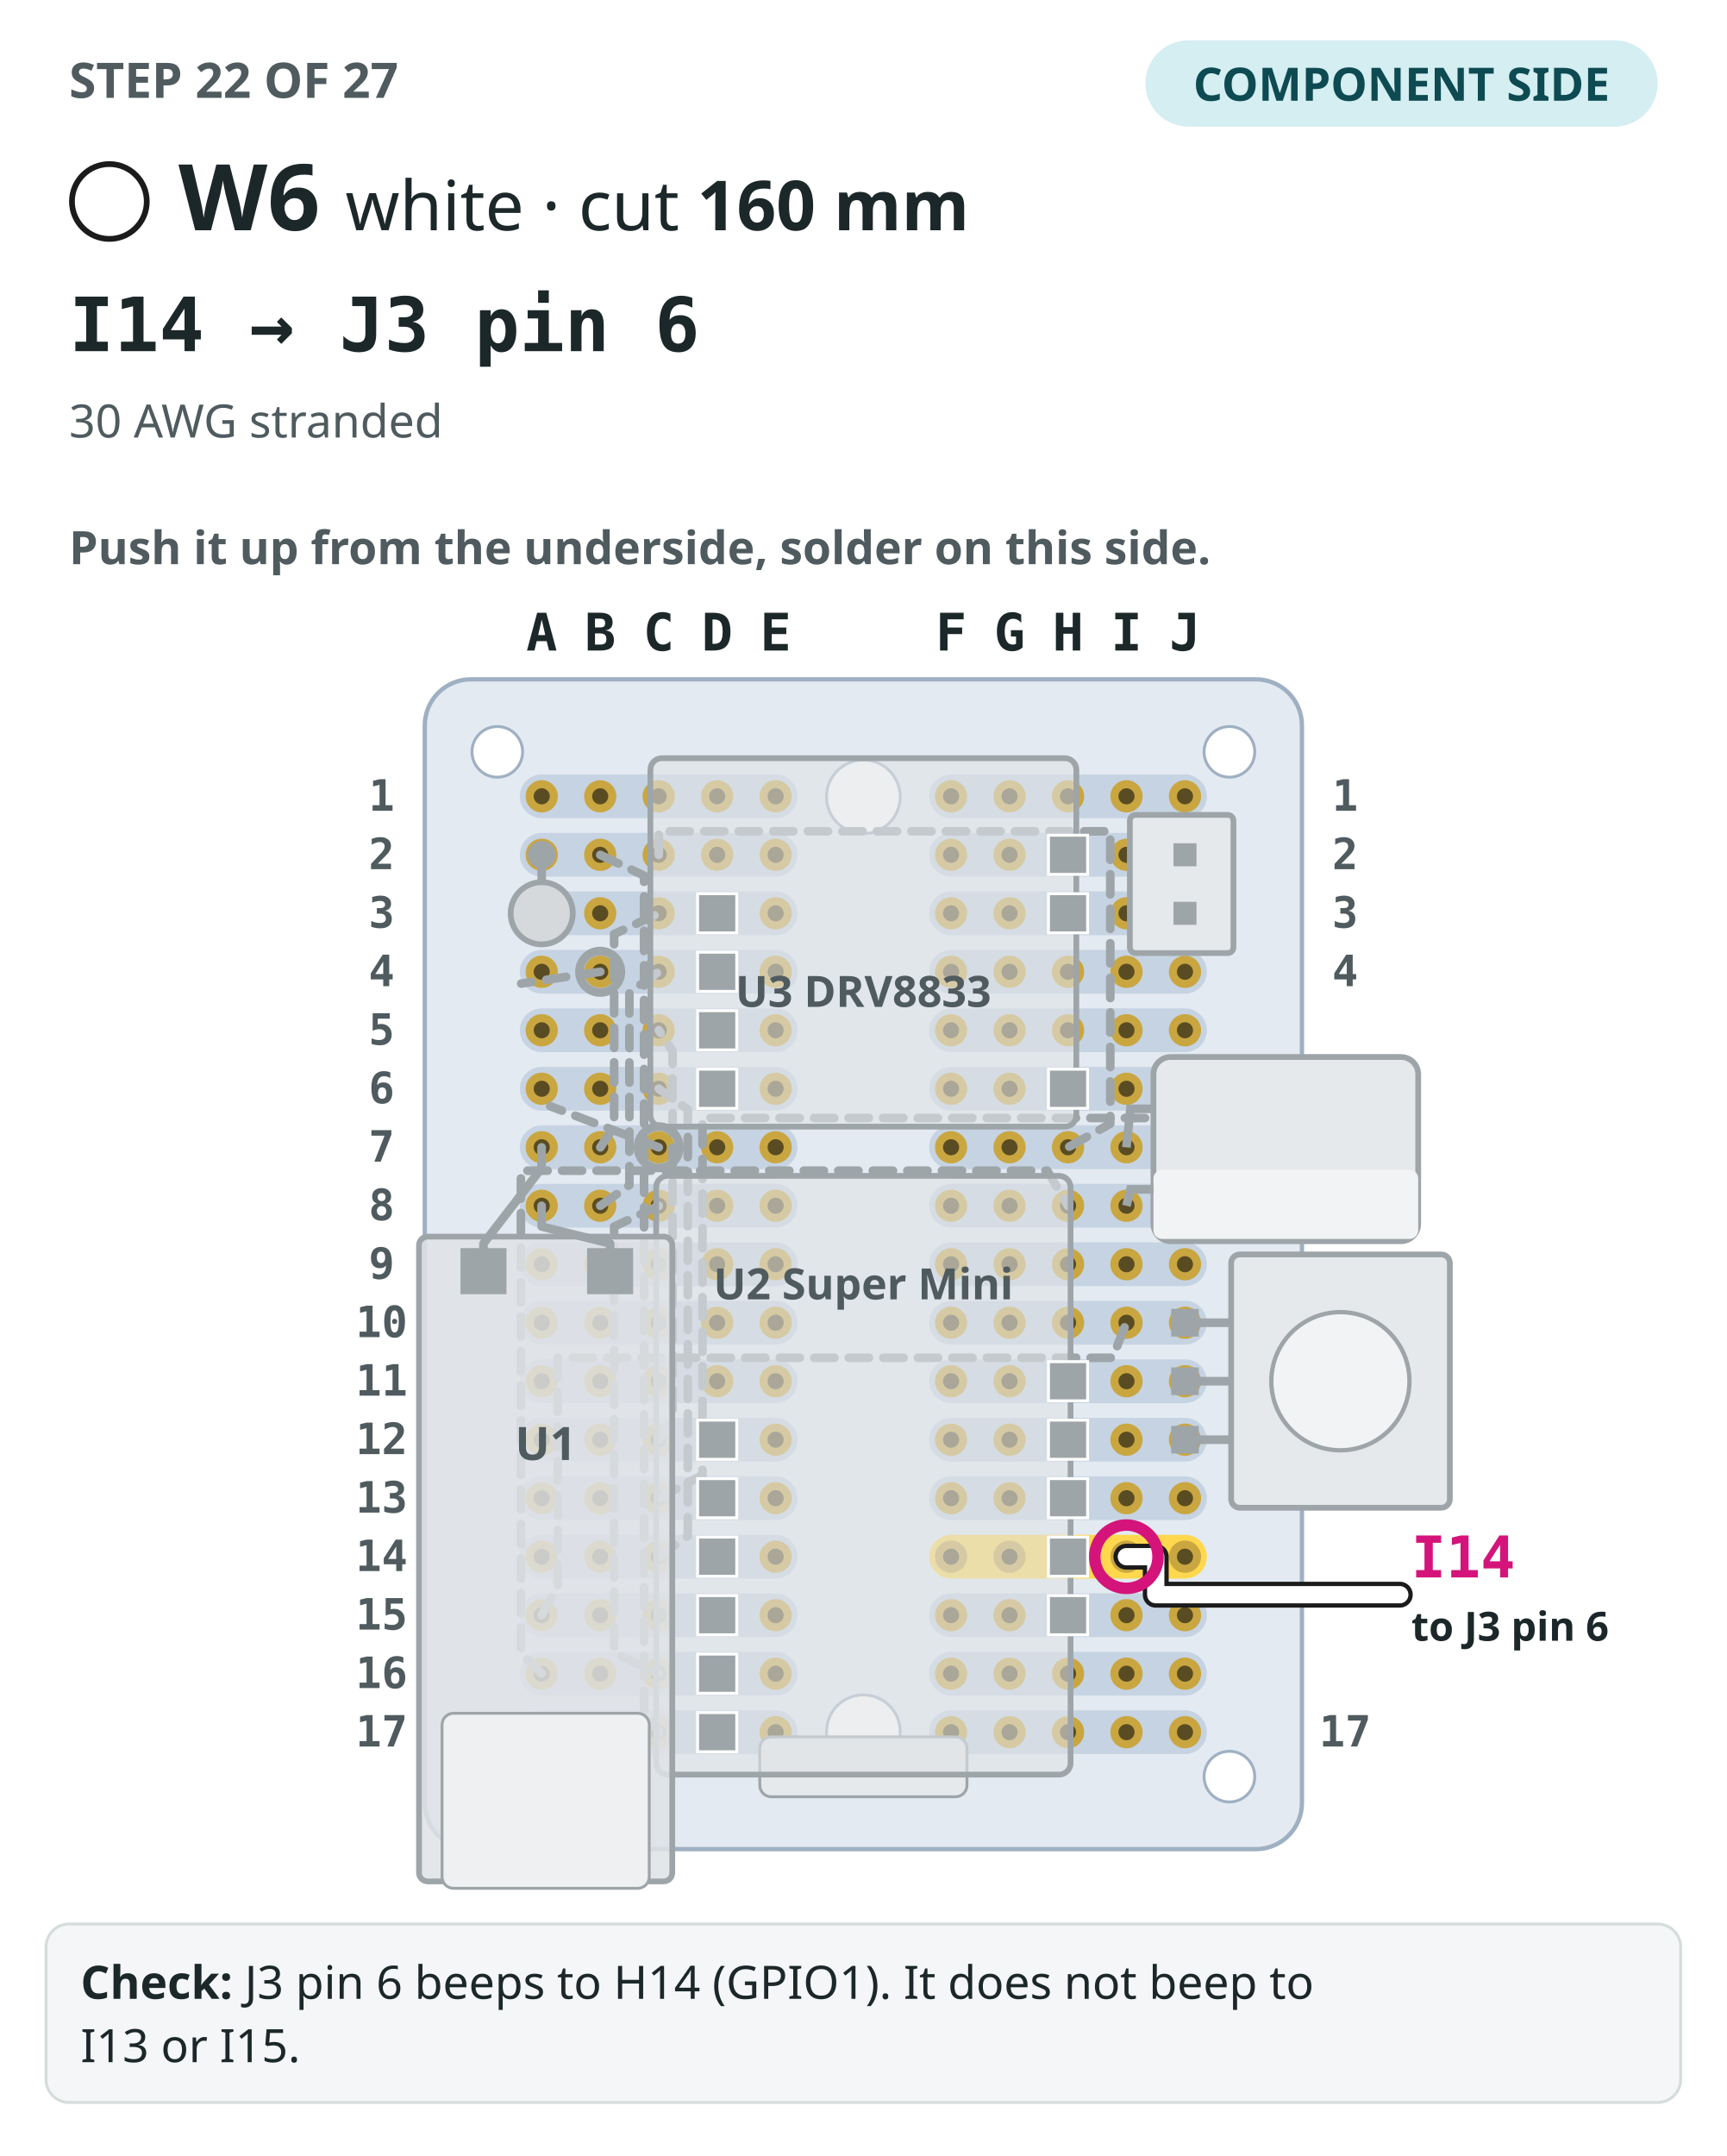
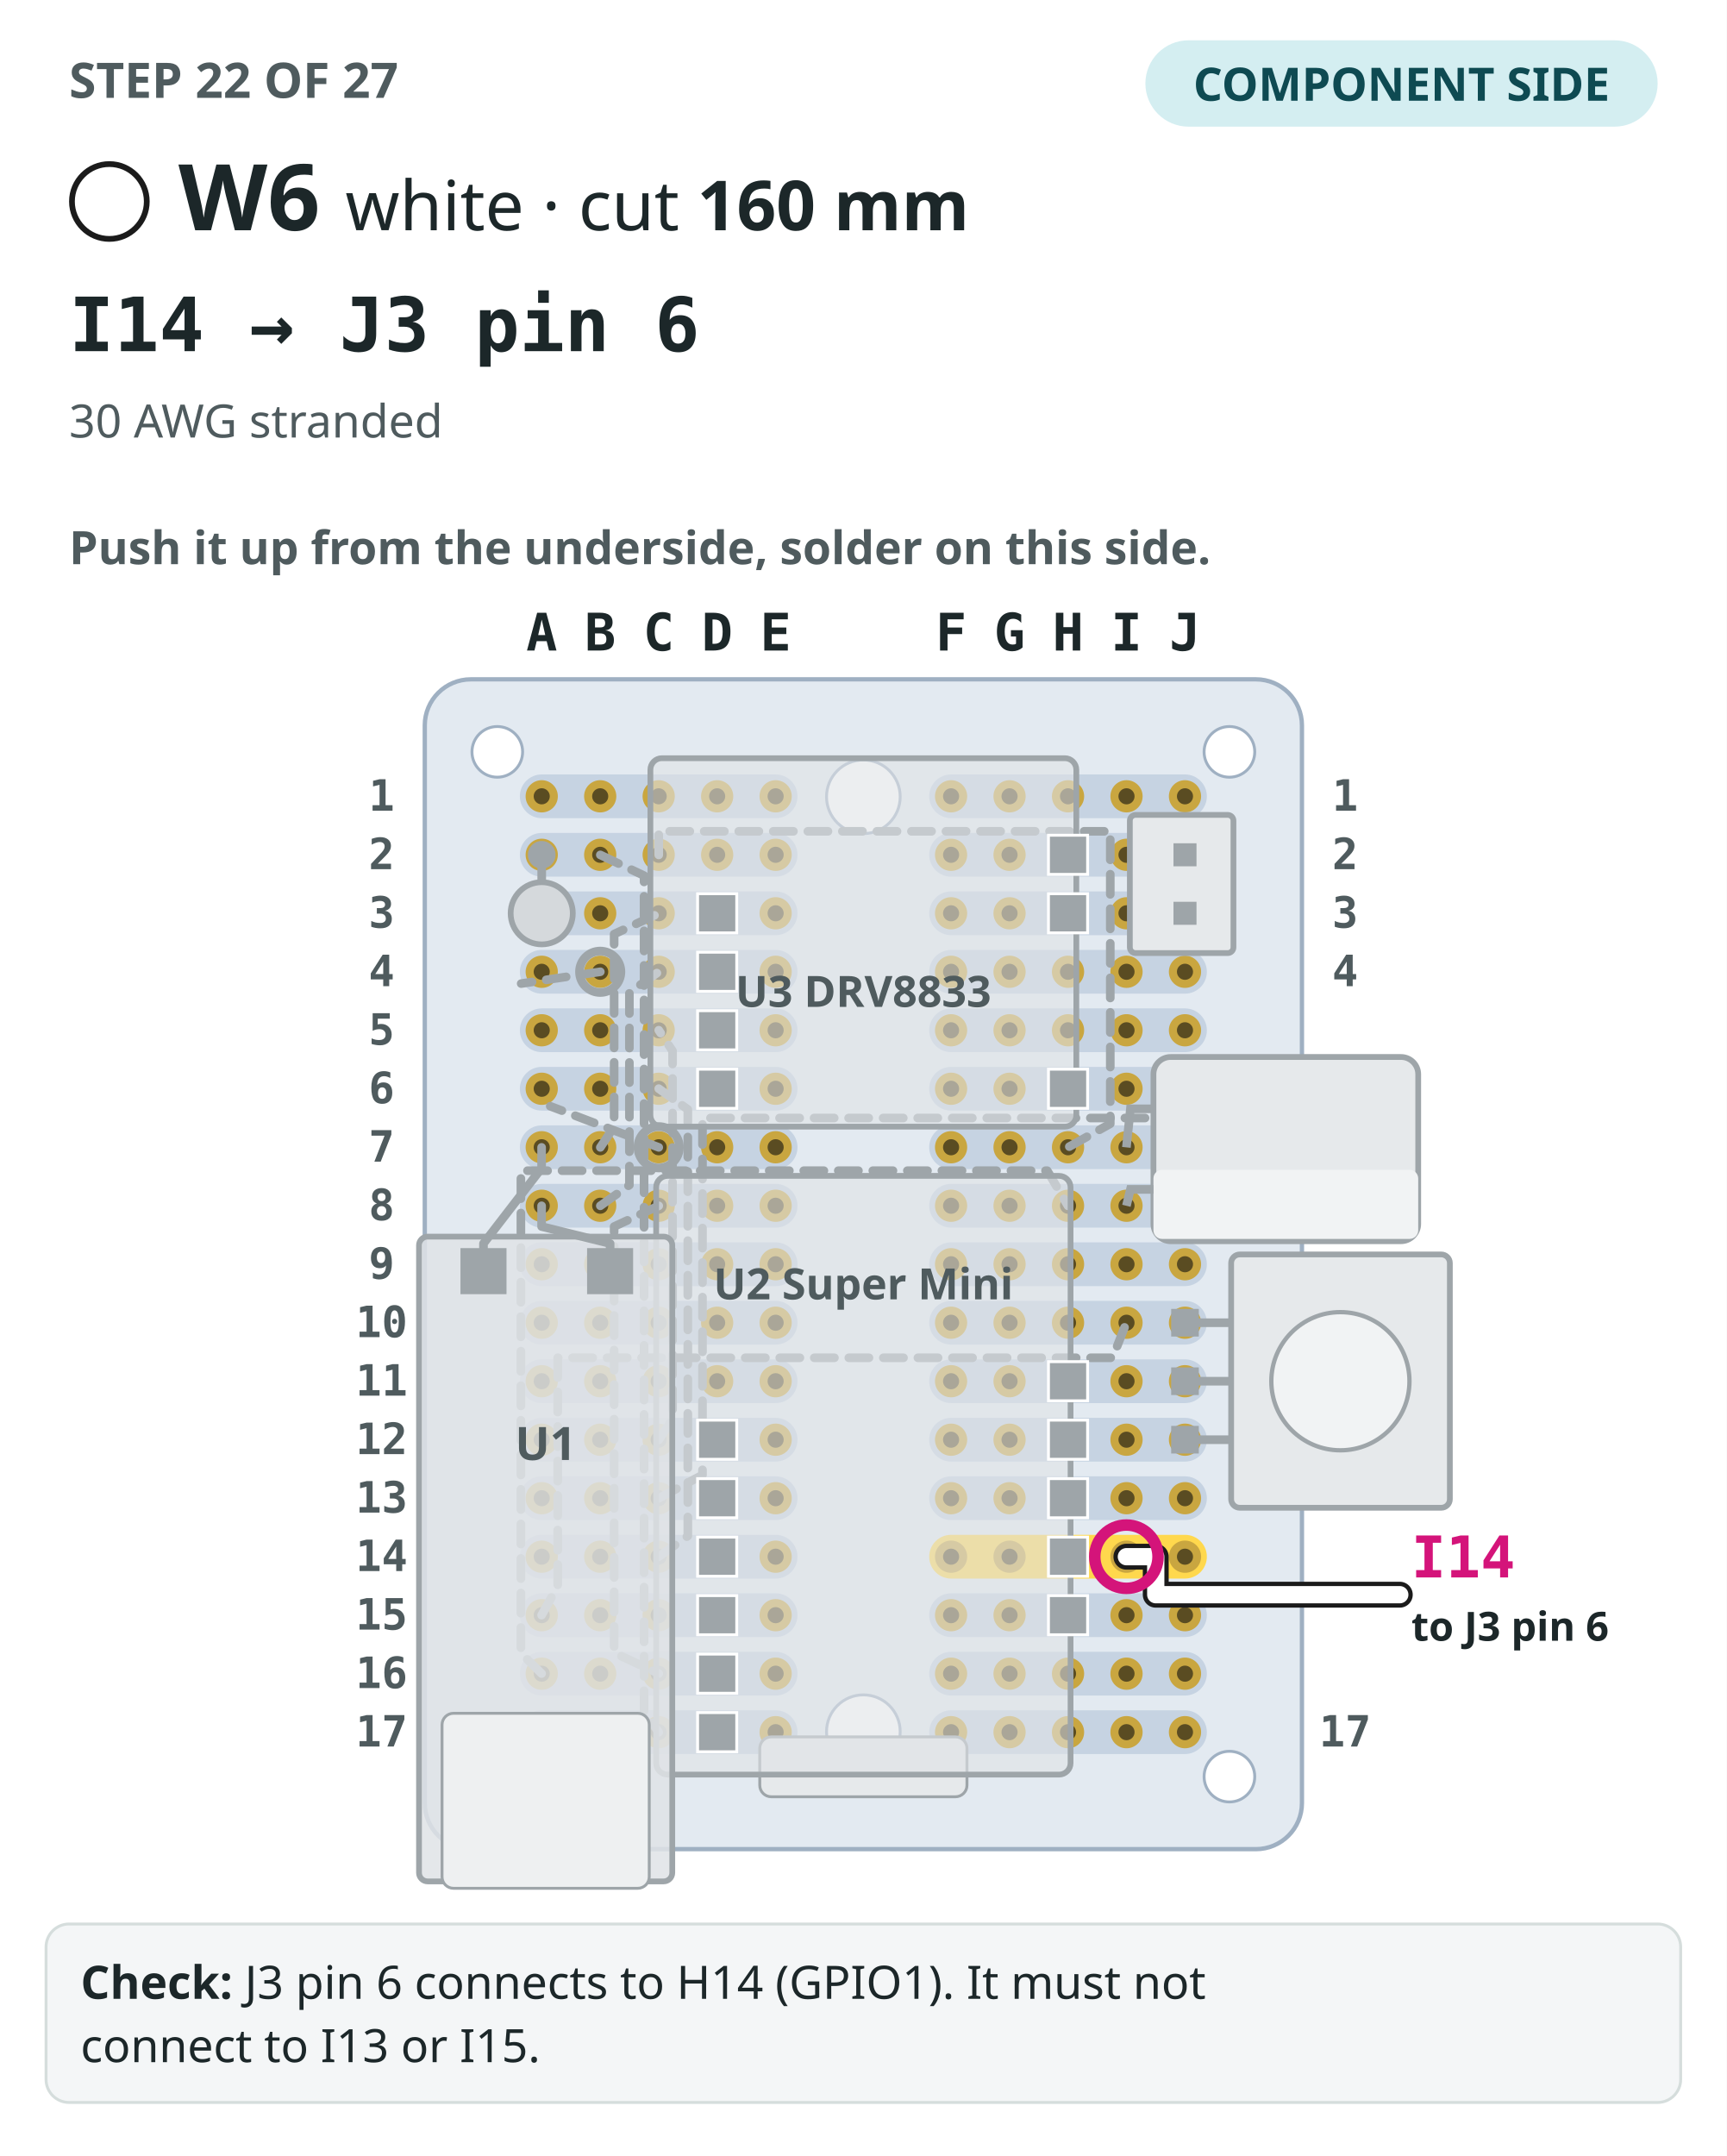
<svg xmlns="http://www.w3.org/2000/svg" viewBox="0 0 600 749" role="img" aria-label="Step 22: The perfboard seen from the component side, column A on the left, with the 21 earlier steps drawn in grey. W6, white, drawn bold from hole I14 off the board's right edge, labelled J3 pin 6.">
  <rect width="600" height="749" fill="#ffffff" />
  <text x="24" y="34" font-family="IBM Plex Sans,ui-sans-serif,system-ui,sans-serif" font-size="17" font-weight="700" fill="#4f5b5e">STEP 22 OF 27</text>
  <rect x="398" y="14" width="178" height="30" rx="15" fill="#d4eef1" />
  <text x="487" y="35" text-anchor="middle" font-family="IBM Plex Sans,ui-sans-serif,system-ui,sans-serif" font-size="16" font-weight="700" fill="#0e4a52">COMPONENT SIDE</text>
  <circle cx="38" cy="70" r="13" fill="#ffffff" stroke="#1b1b1b" stroke-width="2" />
  <text x="62" y="80" font-family="IBM Plex Sans,ui-sans-serif,system-ui,sans-serif" font-size="32" font-weight="700" fill="#1c2729">W6</text>
  <text x="120" y="80" font-family="IBM Plex Sans,ui-sans-serif,system-ui,sans-serif" font-size="24" fill="#1c2729">white · cut <tspan font-weight="700">160 mm</tspan>
  </text>
  <text x="24" y="122" font-family="IBM Plex Mono,ui-monospace,SFMono-Regular,Menlo,monospace" font-size="26" font-weight="700" fill="#1c2729">I14 → J3 pin 6</text>
  <text x="24" y="152" font-family="IBM Plex Sans,ui-sans-serif,system-ui,sans-serif" font-size="16" fill="#4f5b5e">30 AWG stranded</text>
  <text x="24" y="196" font-family="IBM Plex Sans,ui-sans-serif,system-ui,sans-serif" font-size="16" font-weight="600" fill="#4f5b5e">Push it up from the underside, solder on this side.</text>
  <rect x="147.6" y="236" width="304.8" height="406.4" rx="16" fill="#e3eaf1" stroke="#9fb0c2" stroke-width="1.5" />
  <rect x="180.64" y="269.04" width="96.48" height="15.2" rx="7.6" fill="#c6d3e2" />
  <rect x="322.88" y="269.04" width="96.48" height="15.2" rx="7.6" fill="#c6d3e2" />
  <rect x="180.64" y="289.36" width="96.48" height="15.2" rx="7.6" fill="#c6d3e2" />
  <rect x="322.88" y="289.36" width="96.48" height="15.2" rx="7.6" fill="#c6d3e2" />
  <rect x="180.64" y="309.68" width="96.48" height="15.2" rx="7.6" fill="#c6d3e2" />
  <rect x="322.88" y="309.68" width="96.48" height="15.2" rx="7.6" fill="#c6d3e2" />
  <rect x="180.64" y="330" width="96.48" height="15.2" rx="7.6" fill="#c6d3e2" />
  <rect x="322.88" y="330" width="96.48" height="15.2" rx="7.6" fill="#c6d3e2" />
  <rect x="180.64" y="350.32" width="96.48" height="15.2" rx="7.6" fill="#c6d3e2" />
  <rect x="322.88" y="350.32" width="96.48" height="15.2" rx="7.6" fill="#c6d3e2" />
  <rect x="180.64" y="370.64" width="96.48" height="15.2" rx="7.6" fill="#c6d3e2" />
  <rect x="322.88" y="370.64" width="96.48" height="15.2" rx="7.6" fill="#c6d3e2" />
  <rect x="180.64" y="390.96" width="96.48" height="15.2" rx="7.6" fill="#c6d3e2" />
  <rect x="322.88" y="390.96" width="96.48" height="15.2" rx="7.6" fill="#c6d3e2" />
  <rect x="180.64" y="411.28" width="96.48" height="15.2" rx="7.6" fill="#c6d3e2" />
  <rect x="322.88" y="411.28" width="96.48" height="15.2" rx="7.6" fill="#c6d3e2" />
  <rect x="180.64" y="431.6" width="96.48" height="15.2" rx="7.6" fill="#c6d3e2" />
  <rect x="322.88" y="431.6" width="96.48" height="15.2" rx="7.6" fill="#c6d3e2" />
  <rect x="180.64" y="451.92" width="96.48" height="15.2" rx="7.6" fill="#c6d3e2" />
  <rect x="322.88" y="451.92" width="96.48" height="15.2" rx="7.6" fill="#c6d3e2" />
  <rect x="180.64" y="472.24" width="96.48" height="15.2" rx="7.6" fill="#c6d3e2" />
  <rect x="322.88" y="472.24" width="96.48" height="15.2" rx="7.6" fill="#c6d3e2" />
  <rect x="180.64" y="492.56" width="96.48" height="15.2" rx="7.6" fill="#c6d3e2" />
  <rect x="322.88" y="492.56" width="96.48" height="15.2" rx="7.6" fill="#c6d3e2" />
  <rect x="180.64" y="512.88" width="96.48" height="15.2" rx="7.6" fill="#c6d3e2" />
  <rect x="322.88" y="512.88" width="96.48" height="15.2" rx="7.6" fill="#c6d3e2" />
  <rect x="180.64" y="533.2" width="96.48" height="15.2" rx="7.6" fill="#c6d3e2" />
  <rect x="322.88" y="533.2" width="96.48" height="15.2" rx="7.6" fill="#ffd84d" />
  <rect x="180.64" y="553.52" width="96.48" height="15.2" rx="7.6" fill="#c6d3e2" />
  <rect x="322.88" y="553.52" width="96.48" height="15.2" rx="7.6" fill="#c6d3e2" />
  <rect x="180.64" y="573.84" width="96.48" height="15.2" rx="7.6" fill="#c6d3e2" />
  <rect x="322.88" y="573.84" width="96.48" height="15.2" rx="7.6" fill="#c6d3e2" />
  <rect x="180.64" y="594.16" width="96.48" height="15.2" rx="7.6" fill="#c6d3e2" />
  <rect x="322.88" y="594.16" width="96.48" height="15.2" rx="7.6" fill="#c6d3e2" />
  <circle cx="300" cy="276.8" r="12.8" fill="#ffffff" stroke="#9fb0c2" />
  <circle cx="300" cy="601.6" r="12.8" fill="#ffffff" stroke="#9fb0c2" />
  <circle cx="172.8" cy="261.2" r="8.8" fill="#ffffff" stroke="#9fb0c2" />
  <circle cx="427.2" cy="261.2" r="8.8" fill="#ffffff" stroke="#9fb0c2" />
  <circle cx="172.8" cy="617.2" r="8.8" fill="#ffffff" stroke="#9fb0c2" />
  <circle cx="427.2" cy="617.2" r="8.8" fill="#ffffff" stroke="#9fb0c2" />
  <circle cx="188.24" cy="276.64" r="5.6" fill="#c9a640" />
  <circle cx="188.24" cy="276.64" r="2.8" fill="#5a4c22" />
  <circle cx="208.56" cy="276.64" r="5.6" fill="#c9a640" />
  <circle cx="208.56" cy="276.64" r="2.8" fill="#5a4c22" />
  <circle cx="228.88" cy="276.64" r="5.6" fill="#c9a640" />
  <circle cx="228.88" cy="276.64" r="2.8" fill="#5a4c22" />
  <circle cx="249.2" cy="276.64" r="5.6" fill="#c9a640" />
  <circle cx="249.2" cy="276.64" r="2.8" fill="#5a4c22" />
  <circle cx="269.52" cy="276.64" r="5.6" fill="#c9a640" />
  <circle cx="269.52" cy="276.64" r="2.8" fill="#5a4c22" />
  <circle cx="330.48" cy="276.64" r="5.6" fill="#c9a640" />
  <circle cx="330.48" cy="276.64" r="2.8" fill="#5a4c22" />
  <circle cx="350.8" cy="276.64" r="5.6" fill="#c9a640" />
  <circle cx="350.8" cy="276.64" r="2.8" fill="#5a4c22" />
  <circle cx="371.12" cy="276.64" r="5.6" fill="#c9a640" />
  <circle cx="371.12" cy="276.64" r="2.8" fill="#5a4c22" />
  <circle cx="391.44" cy="276.64" r="5.6" fill="#c9a640" />
  <circle cx="391.44" cy="276.64" r="2.8" fill="#5a4c22" />
  <circle cx="411.76" cy="276.64" r="5.6" fill="#c9a640" />
  <circle cx="411.76" cy="276.64" r="2.8" fill="#5a4c22" />
  <circle cx="188.24" cy="296.96" r="5.6" fill="#c9a640" />
  <circle cx="188.24" cy="296.96" r="2.8" fill="#5a4c22" />
  <circle cx="208.56" cy="296.96" r="5.6" fill="#c9a640" />
  <circle cx="208.56" cy="296.96" r="2.8" fill="#5a4c22" />
  <circle cx="228.88" cy="296.96" r="5.6" fill="#c9a640" />
  <circle cx="228.88" cy="296.96" r="2.8" fill="#5a4c22" />
  <circle cx="249.2" cy="296.96" r="5.6" fill="#c9a640" />
  <circle cx="249.2" cy="296.96" r="2.8" fill="#5a4c22" />
  <circle cx="269.52" cy="296.96" r="5.6" fill="#c9a640" />
  <circle cx="269.52" cy="296.96" r="2.8" fill="#5a4c22" />
  <circle cx="330.48" cy="296.96" r="5.6" fill="#c9a640" />
  <circle cx="330.48" cy="296.96" r="2.8" fill="#5a4c22" />
  <circle cx="350.8" cy="296.96" r="5.6" fill="#c9a640" />
  <circle cx="350.8" cy="296.96" r="2.8" fill="#5a4c22" />
  <circle cx="371.12" cy="296.96" r="5.6" fill="#c9a640" />
  <circle cx="371.12" cy="296.96" r="2.8" fill="#5a4c22" />
  <circle cx="391.44" cy="296.96" r="5.6" fill="#c9a640" />
  <circle cx="391.44" cy="296.96" r="2.8" fill="#5a4c22" />
  <circle cx="411.76" cy="296.96" r="5.6" fill="#c9a640" />
  <circle cx="411.76" cy="296.96" r="2.8" fill="#5a4c22" />
  <circle cx="188.24" cy="317.28" r="5.6" fill="#c9a640" />
  <circle cx="188.24" cy="317.28" r="2.8" fill="#5a4c22" />
  <circle cx="208.56" cy="317.28" r="5.6" fill="#c9a640" />
  <circle cx="208.56" cy="317.28" r="2.8" fill="#5a4c22" />
  <circle cx="228.88" cy="317.28" r="5.6" fill="#c9a640" />
  <circle cx="228.88" cy="317.28" r="2.8" fill="#5a4c22" />
  <circle cx="249.2" cy="317.28" r="5.6" fill="#c9a640" />
  <circle cx="249.2" cy="317.28" r="2.8" fill="#5a4c22" />
  <circle cx="269.52" cy="317.28" r="5.6" fill="#c9a640" />
  <circle cx="269.52" cy="317.28" r="2.8" fill="#5a4c22" />
  <circle cx="330.48" cy="317.28" r="5.6" fill="#c9a640" />
  <circle cx="330.48" cy="317.28" r="2.8" fill="#5a4c22" />
  <circle cx="350.8" cy="317.28" r="5.6" fill="#c9a640" />
  <circle cx="350.8" cy="317.28" r="2.8" fill="#5a4c22" />
  <circle cx="371.12" cy="317.28" r="5.6" fill="#c9a640" />
  <circle cx="371.12" cy="317.28" r="2.8" fill="#5a4c22" />
  <circle cx="391.44" cy="317.28" r="5.6" fill="#c9a640" />
  <circle cx="391.44" cy="317.28" r="2.8" fill="#5a4c22" />
  <circle cx="411.76" cy="317.28" r="5.6" fill="#c9a640" />
  <circle cx="411.76" cy="317.28" r="2.8" fill="#5a4c22" />
  <circle cx="188.24" cy="337.6" r="5.6" fill="#c9a640" />
  <circle cx="188.24" cy="337.6" r="2.8" fill="#5a4c22" />
  <circle cx="208.56" cy="337.6" r="5.6" fill="#c9a640" />
  <circle cx="208.56" cy="337.6" r="2.8" fill="#5a4c22" />
  <circle cx="228.88" cy="337.6" r="5.6" fill="#c9a640" />
  <circle cx="228.88" cy="337.6" r="2.8" fill="#5a4c22" />
  <circle cx="249.2" cy="337.6" r="5.6" fill="#c9a640" />
  <circle cx="249.2" cy="337.6" r="2.8" fill="#5a4c22" />
  <circle cx="269.52" cy="337.6" r="5.6" fill="#c9a640" />
  <circle cx="269.52" cy="337.6" r="2.8" fill="#5a4c22" />
  <circle cx="330.48" cy="337.6" r="5.6" fill="#c9a640" />
  <circle cx="330.48" cy="337.6" r="2.8" fill="#5a4c22" />
  <circle cx="350.8" cy="337.6" r="5.6" fill="#c9a640" />
  <circle cx="350.8" cy="337.6" r="2.8" fill="#5a4c22" />
  <circle cx="371.12" cy="337.6" r="5.6" fill="#c9a640" />
  <circle cx="371.12" cy="337.6" r="2.8" fill="#5a4c22" />
  <circle cx="391.44" cy="337.6" r="5.6" fill="#c9a640" />
  <circle cx="391.44" cy="337.6" r="2.8" fill="#5a4c22" />
  <circle cx="411.76" cy="337.6" r="5.6" fill="#c9a640" />
  <circle cx="411.76" cy="337.6" r="2.8" fill="#5a4c22" />
  <circle cx="188.24" cy="357.92" r="5.6" fill="#c9a640" />
  <circle cx="188.24" cy="357.92" r="2.8" fill="#5a4c22" />
  <circle cx="208.56" cy="357.92" r="5.6" fill="#c9a640" />
  <circle cx="208.56" cy="357.92" r="2.8" fill="#5a4c22" />
  <circle cx="228.88" cy="357.92" r="5.6" fill="#c9a640" />
  <circle cx="228.88" cy="357.92" r="2.8" fill="#5a4c22" />
  <circle cx="249.2" cy="357.92" r="5.6" fill="#c9a640" />
  <circle cx="249.2" cy="357.92" r="2.8" fill="#5a4c22" />
  <circle cx="269.52" cy="357.92" r="5.6" fill="#c9a640" />
  <circle cx="269.52" cy="357.92" r="2.8" fill="#5a4c22" />
  <circle cx="330.48" cy="357.92" r="5.6" fill="#c9a640" />
  <circle cx="330.48" cy="357.92" r="2.8" fill="#5a4c22" />
  <circle cx="350.8" cy="357.92" r="5.6" fill="#c9a640" />
  <circle cx="350.8" cy="357.92" r="2.8" fill="#5a4c22" />
  <circle cx="371.12" cy="357.92" r="5.6" fill="#c9a640" />
  <circle cx="371.12" cy="357.92" r="2.8" fill="#5a4c22" />
  <circle cx="391.44" cy="357.92" r="5.6" fill="#c9a640" />
  <circle cx="391.44" cy="357.92" r="2.8" fill="#5a4c22" />
  <circle cx="411.76" cy="357.92" r="5.6" fill="#c9a640" />
  <circle cx="411.76" cy="357.92" r="2.8" fill="#5a4c22" />
  <circle cx="188.24" cy="378.24" r="5.6" fill="#c9a640" />
  <circle cx="188.24" cy="378.24" r="2.8" fill="#5a4c22" />
  <circle cx="208.56" cy="378.24" r="5.6" fill="#c9a640" />
  <circle cx="208.56" cy="378.24" r="2.8" fill="#5a4c22" />
  <circle cx="228.88" cy="378.24" r="5.6" fill="#c9a640" />
  <circle cx="228.88" cy="378.24" r="2.8" fill="#5a4c22" />
  <circle cx="249.2" cy="378.24" r="5.6" fill="#c9a640" />
  <circle cx="249.2" cy="378.24" r="2.8" fill="#5a4c22" />
  <circle cx="269.52" cy="378.24" r="5.6" fill="#c9a640" />
  <circle cx="269.52" cy="378.24" r="2.8" fill="#5a4c22" />
  <circle cx="330.48" cy="378.24" r="5.6" fill="#c9a640" />
  <circle cx="330.48" cy="378.24" r="2.8" fill="#5a4c22" />
  <circle cx="350.8" cy="378.24" r="5.6" fill="#c9a640" />
  <circle cx="350.8" cy="378.24" r="2.8" fill="#5a4c22" />
  <circle cx="371.12" cy="378.24" r="5.6" fill="#c9a640" />
  <circle cx="371.12" cy="378.24" r="2.8" fill="#5a4c22" />
  <circle cx="391.44" cy="378.24" r="5.6" fill="#c9a640" />
  <circle cx="391.44" cy="378.24" r="2.8" fill="#5a4c22" />
  <circle cx="411.76" cy="378.24" r="5.6" fill="#c9a640" />
  <circle cx="411.76" cy="378.24" r="2.8" fill="#5a4c22" />
  <circle cx="188.24" cy="398.56" r="5.6" fill="#c9a640" />
  <circle cx="188.24" cy="398.56" r="2.8" fill="#5a4c22" />
  <circle cx="208.56" cy="398.56" r="5.6" fill="#c9a640" />
  <circle cx="208.56" cy="398.56" r="2.8" fill="#5a4c22" />
  <circle cx="228.88" cy="398.56" r="5.6" fill="#c9a640" />
  <circle cx="228.88" cy="398.56" r="2.8" fill="#5a4c22" />
  <circle cx="249.2" cy="398.56" r="5.6" fill="#c9a640" />
  <circle cx="249.2" cy="398.56" r="2.8" fill="#5a4c22" />
  <circle cx="269.52" cy="398.56" r="5.6" fill="#c9a640" />
  <circle cx="269.52" cy="398.56" r="2.8" fill="#5a4c22" />
  <circle cx="330.48" cy="398.56" r="5.6" fill="#c9a640" />
  <circle cx="330.48" cy="398.56" r="2.8" fill="#5a4c22" />
  <circle cx="350.8" cy="398.56" r="5.6" fill="#c9a640" />
  <circle cx="350.8" cy="398.56" r="2.8" fill="#5a4c22" />
  <circle cx="371.12" cy="398.56" r="5.6" fill="#c9a640" />
  <circle cx="371.12" cy="398.56" r="2.8" fill="#5a4c22" />
  <circle cx="391.44" cy="398.56" r="5.6" fill="#c9a640" />
  <circle cx="391.44" cy="398.56" r="2.8" fill="#5a4c22" />
  <circle cx="411.76" cy="398.56" r="5.6" fill="#c9a640" />
  <circle cx="411.76" cy="398.56" r="2.8" fill="#5a4c22" />
  <circle cx="188.24" cy="418.88" r="5.6" fill="#c9a640" />
  <circle cx="188.24" cy="418.88" r="2.8" fill="#5a4c22" />
  <circle cx="208.56" cy="418.88" r="5.6" fill="#c9a640" />
  <circle cx="208.56" cy="418.88" r="2.8" fill="#5a4c22" />
  <circle cx="228.88" cy="418.88" r="5.6" fill="#c9a640" />
  <circle cx="228.88" cy="418.88" r="2.8" fill="#5a4c22" />
  <circle cx="249.2" cy="418.88" r="5.6" fill="#c9a640" />
  <circle cx="249.2" cy="418.88" r="2.8" fill="#5a4c22" />
  <circle cx="269.52" cy="418.88" r="5.6" fill="#c9a640" />
  <circle cx="269.52" cy="418.88" r="2.8" fill="#5a4c22" />
  <circle cx="330.48" cy="418.88" r="5.6" fill="#c9a640" />
  <circle cx="330.48" cy="418.88" r="2.8" fill="#5a4c22" />
  <circle cx="350.8" cy="418.88" r="5.6" fill="#c9a640" />
  <circle cx="350.8" cy="418.88" r="2.8" fill="#5a4c22" />
  <circle cx="371.12" cy="418.88" r="5.6" fill="#c9a640" />
  <circle cx="371.12" cy="418.88" r="2.8" fill="#5a4c22" />
  <circle cx="391.44" cy="418.88" r="5.6" fill="#c9a640" />
  <circle cx="391.44" cy="418.88" r="2.8" fill="#5a4c22" />
  <circle cx="411.76" cy="418.88" r="5.6" fill="#c9a640" />
  <circle cx="411.76" cy="418.88" r="2.8" fill="#5a4c22" />
  <circle cx="188.24" cy="439.2" r="5.6" fill="#c9a640" />
  <circle cx="188.24" cy="439.2" r="2.8" fill="#5a4c22" />
  <circle cx="208.56" cy="439.2" r="5.6" fill="#c9a640" />
  <circle cx="208.56" cy="439.2" r="2.8" fill="#5a4c22" />
  <circle cx="228.88" cy="439.2" r="5.6" fill="#c9a640" />
  <circle cx="228.88" cy="439.2" r="2.8" fill="#5a4c22" />
  <circle cx="249.2" cy="439.2" r="5.6" fill="#c9a640" />
  <circle cx="249.2" cy="439.2" r="2.8" fill="#5a4c22" />
  <circle cx="269.52" cy="439.2" r="5.6" fill="#c9a640" />
  <circle cx="269.52" cy="439.2" r="2.8" fill="#5a4c22" />
  <circle cx="330.48" cy="439.2" r="5.6" fill="#c9a640" />
  <circle cx="330.48" cy="439.2" r="2.8" fill="#5a4c22" />
  <circle cx="350.8" cy="439.2" r="5.6" fill="#c9a640" />
  <circle cx="350.8" cy="439.2" r="2.8" fill="#5a4c22" />
  <circle cx="371.12" cy="439.2" r="5.6" fill="#c9a640" />
  <circle cx="371.12" cy="439.2" r="2.8" fill="#5a4c22" />
  <circle cx="391.44" cy="439.2" r="5.6" fill="#c9a640" />
  <circle cx="391.44" cy="439.2" r="2.8" fill="#5a4c22" />
  <circle cx="411.76" cy="439.2" r="5.6" fill="#c9a640" />
  <circle cx="411.76" cy="439.2" r="2.8" fill="#5a4c22" />
  <circle cx="188.24" cy="459.52" r="5.6" fill="#c9a640" />
  <circle cx="188.24" cy="459.52" r="2.8" fill="#5a4c22" />
  <circle cx="208.56" cy="459.52" r="5.6" fill="#c9a640" />
  <circle cx="208.56" cy="459.52" r="2.8" fill="#5a4c22" />
  <circle cx="228.88" cy="459.52" r="5.6" fill="#c9a640" />
  <circle cx="228.88" cy="459.52" r="2.8" fill="#5a4c22" />
  <circle cx="249.2" cy="459.52" r="5.6" fill="#c9a640" />
  <circle cx="249.2" cy="459.52" r="2.8" fill="#5a4c22" />
  <circle cx="269.52" cy="459.52" r="5.6" fill="#c9a640" />
  <circle cx="269.52" cy="459.52" r="2.8" fill="#5a4c22" />
  <circle cx="330.48" cy="459.52" r="5.6" fill="#c9a640" />
  <circle cx="330.48" cy="459.52" r="2.8" fill="#5a4c22" />
  <circle cx="350.8" cy="459.52" r="5.6" fill="#c9a640" />
  <circle cx="350.8" cy="459.52" r="2.8" fill="#5a4c22" />
  <circle cx="371.12" cy="459.52" r="5.6" fill="#c9a640" />
  <circle cx="371.12" cy="459.52" r="2.8" fill="#5a4c22" />
  <circle cx="391.44" cy="459.52" r="5.6" fill="#c9a640" />
  <circle cx="391.44" cy="459.52" r="2.8" fill="#5a4c22" />
  <circle cx="411.76" cy="459.52" r="5.6" fill="#c9a640" />
  <circle cx="411.76" cy="459.52" r="2.8" fill="#5a4c22" />
  <circle cx="188.24" cy="479.84" r="5.6" fill="#c9a640" />
  <circle cx="188.24" cy="479.84" r="2.8" fill="#5a4c22" />
  <circle cx="208.56" cy="479.84" r="5.6" fill="#c9a640" />
  <circle cx="208.56" cy="479.84" r="2.8" fill="#5a4c22" />
  <circle cx="228.88" cy="479.84" r="5.6" fill="#c9a640" />
  <circle cx="228.88" cy="479.84" r="2.8" fill="#5a4c22" />
  <circle cx="249.2" cy="479.84" r="5.6" fill="#c9a640" />
  <circle cx="249.2" cy="479.84" r="2.8" fill="#5a4c22" />
  <circle cx="269.52" cy="479.84" r="5.6" fill="#c9a640" />
  <circle cx="269.52" cy="479.84" r="2.8" fill="#5a4c22" />
  <circle cx="330.48" cy="479.84" r="5.6" fill="#c9a640" />
  <circle cx="330.48" cy="479.84" r="2.8" fill="#5a4c22" />
  <circle cx="350.8" cy="479.84" r="5.6" fill="#c9a640" />
  <circle cx="350.8" cy="479.84" r="2.8" fill="#5a4c22" />
  <circle cx="371.12" cy="479.84" r="5.6" fill="#c9a640" />
  <circle cx="371.12" cy="479.84" r="2.8" fill="#5a4c22" />
  <circle cx="391.44" cy="479.84" r="5.6" fill="#c9a640" />
  <circle cx="391.44" cy="479.84" r="2.8" fill="#5a4c22" />
  <circle cx="411.76" cy="479.84" r="5.6" fill="#c9a640" />
  <circle cx="411.76" cy="479.84" r="2.8" fill="#5a4c22" />
  <circle cx="188.24" cy="500.16" r="5.6" fill="#c9a640" />
  <circle cx="188.24" cy="500.16" r="2.8" fill="#5a4c22" />
  <circle cx="208.56" cy="500.16" r="5.6" fill="#c9a640" />
  <circle cx="208.56" cy="500.16" r="2.8" fill="#5a4c22" />
  <circle cx="228.88" cy="500.16" r="5.6" fill="#c9a640" />
  <circle cx="228.88" cy="500.16" r="2.8" fill="#5a4c22" />
  <circle cx="249.2" cy="500.16" r="5.6" fill="#c9a640" />
  <circle cx="249.2" cy="500.16" r="2.8" fill="#5a4c22" />
  <circle cx="269.52" cy="500.16" r="5.6" fill="#c9a640" />
  <circle cx="269.52" cy="500.16" r="2.8" fill="#5a4c22" />
  <circle cx="330.48" cy="500.16" r="5.6" fill="#c9a640" />
  <circle cx="330.48" cy="500.16" r="2.8" fill="#5a4c22" />
  <circle cx="350.8" cy="500.16" r="5.6" fill="#c9a640" />
  <circle cx="350.8" cy="500.16" r="2.8" fill="#5a4c22" />
  <circle cx="371.12" cy="500.16" r="5.6" fill="#c9a640" />
  <circle cx="371.12" cy="500.16" r="2.8" fill="#5a4c22" />
  <circle cx="391.44" cy="500.16" r="5.6" fill="#c9a640" />
  <circle cx="391.44" cy="500.16" r="2.8" fill="#5a4c22" />
  <circle cx="411.76" cy="500.16" r="5.6" fill="#c9a640" />
  <circle cx="411.76" cy="500.16" r="2.8" fill="#5a4c22" />
  <circle cx="188.24" cy="520.48" r="5.6" fill="#c9a640" />
  <circle cx="188.24" cy="520.48" r="2.8" fill="#5a4c22" />
  <circle cx="208.56" cy="520.48" r="5.6" fill="#c9a640" />
  <circle cx="208.56" cy="520.48" r="2.8" fill="#5a4c22" />
  <circle cx="228.88" cy="520.48" r="5.6" fill="#c9a640" />
  <circle cx="228.88" cy="520.48" r="2.8" fill="#5a4c22" />
  <circle cx="249.2" cy="520.48" r="5.6" fill="#c9a640" />
  <circle cx="249.2" cy="520.48" r="2.8" fill="#5a4c22" />
  <circle cx="269.52" cy="520.48" r="5.6" fill="#c9a640" />
  <circle cx="269.52" cy="520.48" r="2.8" fill="#5a4c22" />
  <circle cx="330.48" cy="520.48" r="5.6" fill="#c9a640" />
  <circle cx="330.48" cy="520.48" r="2.8" fill="#5a4c22" />
  <circle cx="350.8" cy="520.48" r="5.6" fill="#c9a640" />
  <circle cx="350.8" cy="520.48" r="2.8" fill="#5a4c22" />
  <circle cx="371.12" cy="520.48" r="5.6" fill="#c9a640" />
  <circle cx="371.12" cy="520.48" r="2.8" fill="#5a4c22" />
  <circle cx="391.44" cy="520.48" r="5.6" fill="#c9a640" />
  <circle cx="391.44" cy="520.48" r="2.8" fill="#5a4c22" />
  <circle cx="411.76" cy="520.48" r="5.6" fill="#c9a640" />
  <circle cx="411.76" cy="520.48" r="2.8" fill="#5a4c22" />
  <circle cx="188.24" cy="540.8" r="5.6" fill="#c9a640" />
  <circle cx="188.24" cy="540.8" r="2.8" fill="#5a4c22" />
  <circle cx="208.56" cy="540.8" r="5.6" fill="#c9a640" />
  <circle cx="208.56" cy="540.8" r="2.8" fill="#5a4c22" />
  <circle cx="228.88" cy="540.8" r="5.6" fill="#c9a640" />
  <circle cx="228.88" cy="540.8" r="2.8" fill="#5a4c22" />
  <circle cx="249.2" cy="540.8" r="5.6" fill="#c9a640" />
  <circle cx="249.2" cy="540.8" r="2.8" fill="#5a4c22" />
  <circle cx="269.52" cy="540.8" r="5.6" fill="#c9a640" />
  <circle cx="269.52" cy="540.8" r="2.8" fill="#5a4c22" />
  <circle cx="330.48" cy="540.8" r="5.6" fill="#c9a640" />
  <circle cx="330.48" cy="540.8" r="2.8" fill="#5a4c22" />
  <circle cx="350.8" cy="540.8" r="5.6" fill="#c9a640" />
  <circle cx="350.8" cy="540.8" r="2.8" fill="#5a4c22" />
  <circle cx="371.12" cy="540.8" r="5.6" fill="#c9a640" />
  <circle cx="371.12" cy="540.8" r="2.8" fill="#5a4c22" />
  <circle cx="391.44" cy="540.8" r="5.6" fill="#c9a640" />
  <circle cx="391.44" cy="540.8" r="2.8" fill="#5a4c22" />
  <circle cx="411.76" cy="540.8" r="5.6" fill="#c9a640" />
  <circle cx="411.76" cy="540.8" r="2.8" fill="#5a4c22" />
  <circle cx="188.24" cy="561.12" r="5.6" fill="#c9a640" />
  <circle cx="188.24" cy="561.12" r="2.8" fill="#5a4c22" />
  <circle cx="208.56" cy="561.12" r="5.6" fill="#c9a640" />
  <circle cx="208.56" cy="561.12" r="2.8" fill="#5a4c22" />
  <circle cx="228.88" cy="561.12" r="5.6" fill="#c9a640" />
  <circle cx="228.88" cy="561.12" r="2.8" fill="#5a4c22" />
  <circle cx="249.2" cy="561.12" r="5.6" fill="#c9a640" />
  <circle cx="249.2" cy="561.12" r="2.8" fill="#5a4c22" />
  <circle cx="269.52" cy="561.12" r="5.6" fill="#c9a640" />
  <circle cx="269.52" cy="561.12" r="2.8" fill="#5a4c22" />
  <circle cx="330.48" cy="561.12" r="5.6" fill="#c9a640" />
  <circle cx="330.48" cy="561.12" r="2.8" fill="#5a4c22" />
  <circle cx="350.8" cy="561.12" r="5.6" fill="#c9a640" />
  <circle cx="350.8" cy="561.12" r="2.8" fill="#5a4c22" />
  <circle cx="371.12" cy="561.12" r="5.6" fill="#c9a640" />
  <circle cx="371.12" cy="561.12" r="2.8" fill="#5a4c22" />
  <circle cx="391.44" cy="561.12" r="5.6" fill="#c9a640" />
  <circle cx="391.44" cy="561.12" r="2.8" fill="#5a4c22" />
  <circle cx="411.76" cy="561.12" r="5.6" fill="#c9a640" />
  <circle cx="411.76" cy="561.12" r="2.8" fill="#5a4c22" />
  <circle cx="188.24" cy="581.44" r="5.6" fill="#c9a640" />
  <circle cx="188.24" cy="581.44" r="2.8" fill="#5a4c22" />
  <circle cx="208.56" cy="581.44" r="5.6" fill="#c9a640" />
  <circle cx="208.56" cy="581.44" r="2.8" fill="#5a4c22" />
  <circle cx="228.88" cy="581.44" r="5.6" fill="#c9a640" />
  <circle cx="228.88" cy="581.44" r="2.8" fill="#5a4c22" />
  <circle cx="249.2" cy="581.44" r="5.6" fill="#c9a640" />
  <circle cx="249.2" cy="581.44" r="2.8" fill="#5a4c22" />
  <circle cx="269.52" cy="581.44" r="5.6" fill="#c9a640" />
  <circle cx="269.52" cy="581.44" r="2.8" fill="#5a4c22" />
  <circle cx="330.48" cy="581.44" r="5.6" fill="#c9a640" />
  <circle cx="330.48" cy="581.44" r="2.8" fill="#5a4c22" />
  <circle cx="350.8" cy="581.44" r="5.6" fill="#c9a640" />
  <circle cx="350.8" cy="581.44" r="2.8" fill="#5a4c22" />
  <circle cx="371.12" cy="581.44" r="5.6" fill="#c9a640" />
  <circle cx="371.12" cy="581.44" r="2.8" fill="#5a4c22" />
  <circle cx="391.44" cy="581.44" r="5.6" fill="#c9a640" />
  <circle cx="391.44" cy="581.44" r="2.8" fill="#5a4c22" />
  <circle cx="411.76" cy="581.44" r="5.6" fill="#c9a640" />
  <circle cx="411.76" cy="581.44" r="2.8" fill="#5a4c22" />
  <circle cx="188.24" cy="601.76" r="5.6" fill="#c9a640" />
  <circle cx="188.24" cy="601.76" r="2.8" fill="#5a4c22" />
  <circle cx="208.56" cy="601.76" r="5.6" fill="#c9a640" />
  <circle cx="208.56" cy="601.76" r="2.8" fill="#5a4c22" />
  <circle cx="228.88" cy="601.76" r="5.6" fill="#c9a640" />
  <circle cx="228.88" cy="601.76" r="2.8" fill="#5a4c22" />
  <circle cx="249.2" cy="601.76" r="5.6" fill="#c9a640" />
  <circle cx="249.2" cy="601.76" r="2.8" fill="#5a4c22" />
  <circle cx="269.52" cy="601.76" r="5.6" fill="#c9a640" />
  <circle cx="269.52" cy="601.76" r="2.8" fill="#5a4c22" />
  <circle cx="330.48" cy="601.76" r="5.6" fill="#c9a640" />
  <circle cx="330.48" cy="601.76" r="2.8" fill="#5a4c22" />
  <circle cx="350.8" cy="601.76" r="5.6" fill="#c9a640" />
  <circle cx="350.8" cy="601.76" r="2.8" fill="#5a4c22" />
  <circle cx="371.12" cy="601.76" r="5.6" fill="#c9a640" />
  <circle cx="371.12" cy="601.76" r="2.8" fill="#5a4c22" />
  <circle cx="391.44" cy="601.76" r="5.6" fill="#c9a640" />
  <circle cx="391.44" cy="601.76" r="2.8" fill="#5a4c22" />
  <circle cx="411.76" cy="601.76" r="5.6" fill="#c9a640" />
  <circle cx="411.76" cy="601.76" r="2.8" fill="#5a4c22" />
  <polyline points="208.6,398.6 213.4,391.4 213.4,324.5 228.9,317.3" fill="none" stroke="#9ea5a9" stroke-width="3" stroke-dasharray="7 5" stroke-linecap="round" stroke-linejoin="round" />
  <polyline points="208.6,418.9 218.7,411.7 218.7,344.8 228.9,337.6" fill="none" stroke="#9ea5a9" stroke-width="3" stroke-dasharray="7 5" stroke-linecap="round" stroke-linejoin="round" />
  <polyline points="228.9,500.2 233.7,493.0 233.7,365.1 228.9,357.9" fill="none" stroke="#9ea5a9" stroke-width="3" stroke-dasharray="7 5" stroke-linecap="round" stroke-linejoin="round" />
  <polyline points="228.9,540.8 239.0,533.6 239.0,385.4 228.9,378.2" fill="none" stroke="#9ea5a9" stroke-width="3" stroke-dasharray="7 5" stroke-linecap="round" stroke-linejoin="round" />
  <polyline points="228.9,418.9 213.4,426.1 213.4,574.2 228.9,581.4" fill="none" stroke="#9ea5a9" stroke-width="3" stroke-dasharray="7 5" stroke-linecap="round" stroke-linejoin="round" />
  <polyline points="228.9,297.0 228.9,288.8 385.8,288.8 385.8,390.4 371.1,398.6" fill="none" stroke="#9ea5a9" stroke-width="3" stroke-dasharray="7 5" stroke-linecap="round" stroke-linejoin="round" />
  <polyline points="188.2,561.1 193.8,551.0 193.8,471.7 386.6,471.7 391.4,459.5" fill="none" stroke="#9ea5a9" stroke-width="3" stroke-dasharray="7 5" stroke-linecap="round" stroke-linejoin="round" />
  <polyline points="228.9,520.5 244.1,512.4 244.1,388.4 411.8,388.4 411.8,378.2" fill="none" stroke="#9ea5a9" stroke-width="3" stroke-dasharray="7 5" stroke-linecap="round" stroke-linejoin="round" />
  <polyline points="208.6,297.0 223.8,304.2 223.8,594.6 228.9,601.8" fill="none" stroke="#9ea5a9" stroke-width="3" stroke-dasharray="7 5" stroke-linecap="round" stroke-linejoin="round" />
  <polyline points="188.2,581.4 181.0,574.3 181.0,406.7 363.9,406.7 371.1,418.9" fill="none" stroke="#9ea5a9" stroke-width="3" stroke-dasharray="7 5" stroke-linecap="round" stroke-linejoin="round" />
  <line x1="188.24" y1="317.28" x2="188.24" y2="296.96" stroke="#9ea5a9" stroke-width="3" />
  <circle cx="188.24" cy="317.28" r="10.8" fill="#d5d9dc" stroke="#9ea5a9" stroke-width="2" />
  <circle cx="188.24" cy="296.96" r="4.8" fill="#9ea5a9" />
  <rect x="392.6" y="283.1" width="36.0" height="48.0" rx="2" fill="#e6e9eb" stroke="#9ea5a9" stroke-width="2" />
  <rect x="407.76" y="292.96" width="8" height="8" fill="#9ea5a9" />
  <rect x="407.76" y="313.28" width="8" height="8" fill="#9ea5a9" />
  <rect x="427.8" y="435.8" width="76.0" height="88.0" rx="3" fill="#e6e9eb" fill-opacity="1" stroke="#9ea5a9" stroke-width="2" />
  <circle cx="465.76" cy="479.84" r="24" fill="#f1f3f4" stroke="#9ea5a9" stroke-width="1.5" />
  <line x1="411.76" y1="459.52" x2="427.76" y2="459.52" stroke="#9ea5a9" stroke-width="3" />
  <rect x="406.96" y="454.72" width="9.6" height="9.6" fill="#9ea5a9" />
  <line x1="411.76" y1="479.84" x2="427.76" y2="479.84" stroke="#9ea5a9" stroke-width="3" />
  <rect x="406.96" y="475.04" width="9.6" height="9.6" fill="#9ea5a9" />
  <line x1="411.76" y1="500.16" x2="427.76" y2="500.16" stroke="#9ea5a9" stroke-width="3" />
  <rect x="406.96" y="495.36" width="9.6" height="9.6" fill="#9ea5a9" />
  <rect x="400.8" y="367.2" width="92.0" height="64.0" rx="6" fill="#e6e9eb" stroke="#9ea5a9" stroke-width="2" />
  <rect x="400.8" y="406.4" width="92.0" height="24.0" rx="3" fill="#f1f3f4" />
  <polyline points="400.8,385.2 392.8,385.2 391.4,398.6" fill="none" stroke="#9ea5a9" stroke-width="3" />
  <polyline points="400.8,413.2 392.8,413.2 391.4,418.9" fill="none" stroke="#9ea5a9" stroke-width="3" />
  <rect x="226.0" y="263.4" width="148.0" height="128.0" rx="4" fill="#dfe3e6" fill-opacity="0.6" stroke="#9ea5a9" stroke-width="2" />
  <rect x="242.4" y="310.48" width="13.6" height="13.6" fill="#9ea5a9" stroke="#fff" stroke-width="1" />
  <rect x="242.4" y="330.8" width="13.6" height="13.6" fill="#9ea5a9" stroke="#fff" stroke-width="1" />
  <rect x="242.4" y="351.12" width="13.6" height="13.6" fill="#9ea5a9" stroke="#fff" stroke-width="1" />
  <rect x="242.4" y="371.44" width="13.6" height="13.6" fill="#9ea5a9" stroke="#fff" stroke-width="1" />
  <rect x="364.32" y="290.16" width="13.6" height="13.6" fill="#9ea5a9" stroke="#fff" stroke-width="1" />
  <rect x="364.32" y="310.48" width="13.6" height="13.6" fill="#9ea5a9" stroke="#fff" stroke-width="1" />
  <rect x="364.32" y="371.44" width="13.6" height="13.6" fill="#9ea5a9" stroke="#fff" stroke-width="1" />
  <text x="300" y="349.792" text-anchor="middle" font-family="IBM Plex Sans,ui-sans-serif,system-ui,sans-serif" font-size="15" font-weight="700" fill="#4f5b5e">U3 DRV8833</text>
  <rect x="264.0" y="603.4" width="72.0" height="20.8" rx="4" fill="#e6e9eb" stroke="#9ea5a9" />
  <rect x="228.0" y="408.5" width="144.0" height="208.0" rx="4" fill="#dfe3e6" fill-opacity="0.6" stroke="#9ea5a9" stroke-width="2" />
  <rect x="242.4" y="493.36" width="13.6" height="13.6" fill="#9ea5a9" stroke="#fff" stroke-width="1" />
  <rect x="242.4" y="513.68" width="13.6" height="13.6" fill="#9ea5a9" stroke="#fff" stroke-width="1" />
  <rect x="242.4" y="534" width="13.6" height="13.6" fill="#9ea5a9" stroke="#fff" stroke-width="1" />
  <rect x="242.4" y="554.32" width="13.6" height="13.6" fill="#9ea5a9" stroke="#fff" stroke-width="1" />
  <rect x="242.4" y="574.64" width="13.6" height="13.6" fill="#9ea5a9" stroke="#fff" stroke-width="1" />
  <rect x="242.4" y="594.96" width="13.6" height="13.6" fill="#9ea5a9" stroke="#fff" stroke-width="1" />
  <rect x="364.32" y="473.04" width="13.6" height="13.6" fill="#9ea5a9" stroke="#fff" stroke-width="1" />
  <rect x="364.32" y="493.36" width="13.6" height="13.6" fill="#9ea5a9" stroke="#fff" stroke-width="1" />
  <rect x="364.32" y="513.68" width="13.6" height="13.6" fill="#9ea5a9" stroke="#fff" stroke-width="1" />
  <rect x="364.32" y="534" width="13.6" height="13.6" fill="#9ea5a9" stroke="#fff" stroke-width="1" />
  <rect x="364.32" y="554.32" width="13.6" height="13.6" fill="#9ea5a9" stroke="#fff" stroke-width="1" />
  <text x="300" y="451.392" text-anchor="middle" font-family="IBM Plex Sans,ui-sans-serif,system-ui,sans-serif" font-size="15" font-weight="700" fill="#4f5b5e">U2 Super Mini</text>
  <rect x="145.6" y="429.6" width="88.0" height="224.0" rx="3" fill="#dfe3e6" fill-opacity="0.85" stroke="#9ea5a9" stroke-width="2" />
  <rect x="153.6" y="595.2" width="72.0" height="60.8" rx="4" fill="#eef0f1" stroke="#9ea5a9" />
  <rect x="160.0" y="433.6" width="16.0" height="16.0" fill="#9ea5a9" />
  <rect x="204.0" y="433.6" width="16.0" height="16.0" fill="#9ea5a9" />
  <text x="189.6" y="507.2" text-anchor="middle" font-family="IBM Plex Sans,ui-sans-serif,system-ui,sans-serif" font-size="16" font-weight="700" fill="#4f5b5e">U1</text>
  <polyline points="168.0,441.6 168.0,432.0 188.2,405.8 188.2,398.6" fill="none" stroke="#9ea5a9" stroke-width="3" stroke-linecap="round" stroke-linejoin="round" />
  <polyline points="212.0,441.6 212.0,432.0 188.2,426.1 188.2,418.9" fill="none" stroke="#9ea5a9" stroke-width="3" stroke-linecap="round" stroke-linejoin="round" />
  <circle cx="228.88" cy="398.56" r="7.2" fill="none" stroke="#9ea5a9" stroke-width="3" />
  <polyline points="228.9,398.6 191.2,384.3" fill="none" stroke="#9ea5a9" stroke-width="3" stroke-dasharray="7 5" stroke-linecap="round" stroke-linejoin="round" />
  <circle cx="208.56" cy="337.6" r="7.2" fill="none" stroke="#9ea5a9" stroke-width="3" />
  <polyline points="208.6,337.6 181.1,341.7" fill="none" stroke="#9ea5a9" stroke-width="3" stroke-dasharray="7 5" stroke-linecap="round" stroke-linejoin="round" />
  <text x="188.24" y="226" text-anchor="middle" font-family="IBM Plex Mono,ui-monospace,SFMono-Regular,Menlo,monospace" font-size="18" font-weight="700" fill="#1c2729">A</text>
  <text x="208.56" y="226" text-anchor="middle" font-family="IBM Plex Mono,ui-monospace,SFMono-Regular,Menlo,monospace" font-size="18" font-weight="700" fill="#1c2729">B</text>
  <text x="228.88" y="226" text-anchor="middle" font-family="IBM Plex Mono,ui-monospace,SFMono-Regular,Menlo,monospace" font-size="18" font-weight="700" fill="#1c2729">C</text>
  <text x="249.2" y="226" text-anchor="middle" font-family="IBM Plex Mono,ui-monospace,SFMono-Regular,Menlo,monospace" font-size="18" font-weight="700" fill="#1c2729">D</text>
  <text x="269.52" y="226" text-anchor="middle" font-family="IBM Plex Mono,ui-monospace,SFMono-Regular,Menlo,monospace" font-size="18" font-weight="700" fill="#1c2729">E</text>
  <text x="330.48" y="226" text-anchor="middle" font-family="IBM Plex Mono,ui-monospace,SFMono-Regular,Menlo,monospace" font-size="18" font-weight="700" fill="#1c2729">F</text>
  <text x="350.8" y="226" text-anchor="middle" font-family="IBM Plex Mono,ui-monospace,SFMono-Regular,Menlo,monospace" font-size="18" font-weight="700" fill="#1c2729">G</text>
  <text x="371.12" y="226" text-anchor="middle" font-family="IBM Plex Mono,ui-monospace,SFMono-Regular,Menlo,monospace" font-size="18" font-weight="700" fill="#1c2729">H</text>
  <text x="391.44" y="226" text-anchor="middle" font-family="IBM Plex Mono,ui-monospace,SFMono-Regular,Menlo,monospace" font-size="18" font-weight="700" fill="#1c2729">I</text>
  <text x="411.76" y="226" text-anchor="middle" font-family="IBM Plex Mono,ui-monospace,SFMono-Regular,Menlo,monospace" font-size="18" font-weight="700" fill="#1c2729">J</text>
  <text x="132.6" y="281.64" text-anchor="middle" font-family="IBM Plex Mono,ui-monospace,SFMono-Regular,Menlo,monospace" font-size="15" font-weight="700" fill="#4f5b5e">1</text>
  <text x="467.4" y="281.64" text-anchor="middle" font-family="IBM Plex Mono,ui-monospace,SFMono-Regular,Menlo,monospace" font-size="15" font-weight="700" fill="#4f5b5e">1</text>
  <text x="132.6" y="301.96" text-anchor="middle" font-family="IBM Plex Mono,ui-monospace,SFMono-Regular,Menlo,monospace" font-size="15" font-weight="700" fill="#4f5b5e">2</text>
  <text x="467.4" y="301.96" text-anchor="middle" font-family="IBM Plex Mono,ui-monospace,SFMono-Regular,Menlo,monospace" font-size="15" font-weight="700" fill="#4f5b5e">2</text>
  <text x="132.6" y="322.28" text-anchor="middle" font-family="IBM Plex Mono,ui-monospace,SFMono-Regular,Menlo,monospace" font-size="15" font-weight="700" fill="#4f5b5e">3</text>
  <text x="467.4" y="322.28" text-anchor="middle" font-family="IBM Plex Mono,ui-monospace,SFMono-Regular,Menlo,monospace" font-size="15" font-weight="700" fill="#4f5b5e">3</text>
  <text x="132.6" y="342.6" text-anchor="middle" font-family="IBM Plex Mono,ui-monospace,SFMono-Regular,Menlo,monospace" font-size="15" font-weight="700" fill="#4f5b5e">4</text>
  <text x="467.4" y="342.6" text-anchor="middle" font-family="IBM Plex Mono,ui-monospace,SFMono-Regular,Menlo,monospace" font-size="15" font-weight="700" fill="#4f5b5e">4</text>
  <text x="132.6" y="362.92" text-anchor="middle" font-family="IBM Plex Mono,ui-monospace,SFMono-Regular,Menlo,monospace" font-size="15" font-weight="700" fill="#4f5b5e">5</text>
  <text x="132.6" y="383.24" text-anchor="middle" font-family="IBM Plex Mono,ui-monospace,SFMono-Regular,Menlo,monospace" font-size="15" font-weight="700" fill="#4f5b5e">6</text>
  <text x="132.6" y="403.56" text-anchor="middle" font-family="IBM Plex Mono,ui-monospace,SFMono-Regular,Menlo,monospace" font-size="15" font-weight="700" fill="#4f5b5e">7</text>
  <text x="132.6" y="423.88" text-anchor="middle" font-family="IBM Plex Mono,ui-monospace,SFMono-Regular,Menlo,monospace" font-size="15" font-weight="700" fill="#4f5b5e">8</text>
  <text x="132.6" y="444.2" text-anchor="middle" font-family="IBM Plex Mono,ui-monospace,SFMono-Regular,Menlo,monospace" font-size="15" font-weight="700" fill="#4f5b5e">9</text>
  <text x="132.6" y="464.52" text-anchor="middle" font-family="IBM Plex Mono,ui-monospace,SFMono-Regular,Menlo,monospace" font-size="15" font-weight="700" fill="#4f5b5e">10</text>
  <text x="132.6" y="484.84" text-anchor="middle" font-family="IBM Plex Mono,ui-monospace,SFMono-Regular,Menlo,monospace" font-size="15" font-weight="700" fill="#4f5b5e">11</text>
  <text x="132.6" y="505.16" text-anchor="middle" font-family="IBM Plex Mono,ui-monospace,SFMono-Regular,Menlo,monospace" font-size="15" font-weight="700" fill="#4f5b5e">12</text>
  <text x="132.6" y="525.48" text-anchor="middle" font-family="IBM Plex Mono,ui-monospace,SFMono-Regular,Menlo,monospace" font-size="15" font-weight="700" fill="#4f5b5e">13</text>
  <text x="132.6" y="545.8" text-anchor="middle" font-family="IBM Plex Mono,ui-monospace,SFMono-Regular,Menlo,monospace" font-size="15" font-weight="700" fill="#4f5b5e">14</text>
  <text x="132.6" y="566.12" text-anchor="middle" font-family="IBM Plex Mono,ui-monospace,SFMono-Regular,Menlo,monospace" font-size="15" font-weight="700" fill="#4f5b5e">15</text>
  <text x="132.6" y="586.44" text-anchor="middle" font-family="IBM Plex Mono,ui-monospace,SFMono-Regular,Menlo,monospace" font-size="15" font-weight="700" fill="#4f5b5e">16</text>
  <text x="132.6" y="606.76" text-anchor="middle" font-family="IBM Plex Mono,ui-monospace,SFMono-Regular,Menlo,monospace" font-size="15" font-weight="700" fill="#4f5b5e">17</text>
  <text x="467.4" y="606.76" text-anchor="middle" font-family="IBM Plex Mono,ui-monospace,SFMono-Regular,Menlo,monospace" font-size="15" font-weight="700" fill="#4f5b5e">17</text>
  <polyline points="391.4,540.8 401.6,540.8 401.6,554.0 486.4,554.0" fill="none" stroke="#1b1b1b" stroke-width="9" stroke-linecap="round" stroke-linejoin="round" />
  <polyline points="391.4,540.8 401.6,540.8 401.6,554.0 486.4,554.0" fill="none" stroke="#ffffff" stroke-width="6" stroke-linecap="round" stroke-linejoin="round" />
  <circle cx="391.4" cy="540.8" r="11" fill="none" stroke="#d4147a" stroke-width="4" />
  <text x="490.4" y="548.008" text-anchor="start" font-family="IBM Plex Mono,ui-monospace,SFMono-Regular,Menlo,monospace" font-size="20" font-weight="700" fill="#d4147a">I14</text>
  <text x="490.4" y="570.008" text-anchor="start" font-family="IBM Plex Sans,ui-sans-serif,system-ui,sans-serif" font-size="14" font-weight="600" fill="#1c2729">to J3 pin 6</text>
  <rect x="16" y="668.4" width="568" height="62" rx="8" fill="#f4f6f7" stroke="#d5dddc" />
  <text x="28" y="694.4" font-family="IBM Plex Sans,ui-sans-serif,system-ui,sans-serif" font-size="16" fill="#1c2729">
-     <tspan font-weight="700">Check:</tspan> J3 pin 6 beeps to H14 (GPIO1). It does not beep to</text>
-   <text x="28" y="716.4" font-family="IBM Plex Sans,ui-sans-serif,system-ui,sans-serif" font-size="16" fill="#1c2729">I13 or I15.</text>
+     <tspan font-weight="700">Check:</tspan> J3 pin 6 connects to H14 (GPIO1). It must not</text>
+   <text x="28" y="716.4" font-family="IBM Plex Sans,ui-sans-serif,system-ui,sans-serif" font-size="16" fill="#1c2729">connect to I13 or I15.</text>
</svg>
